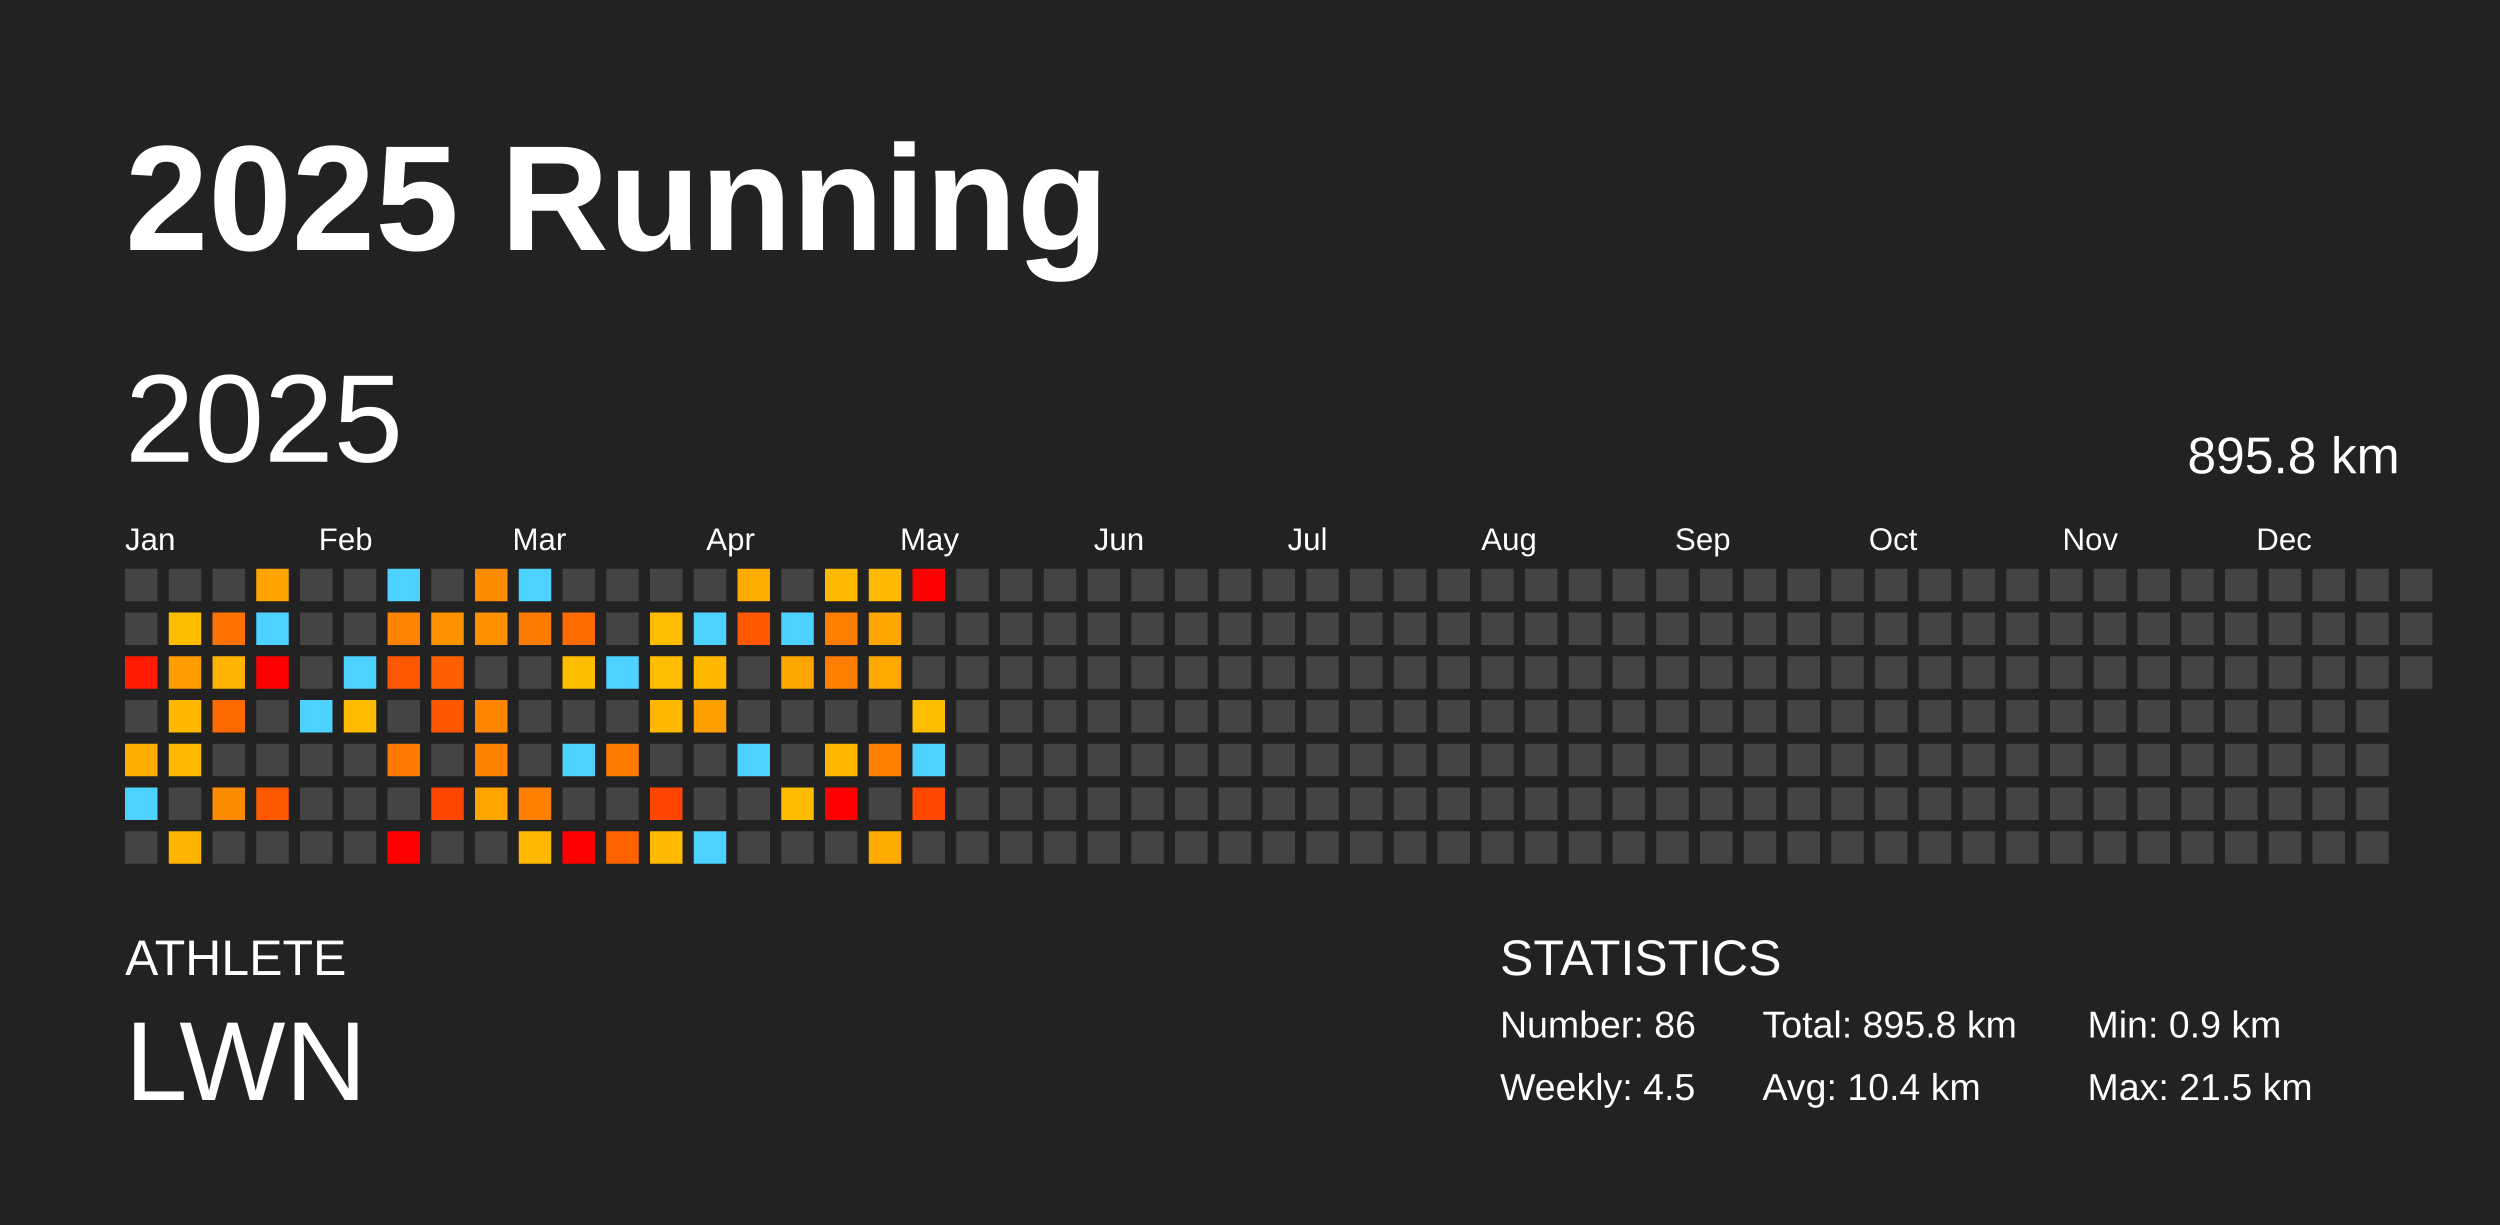
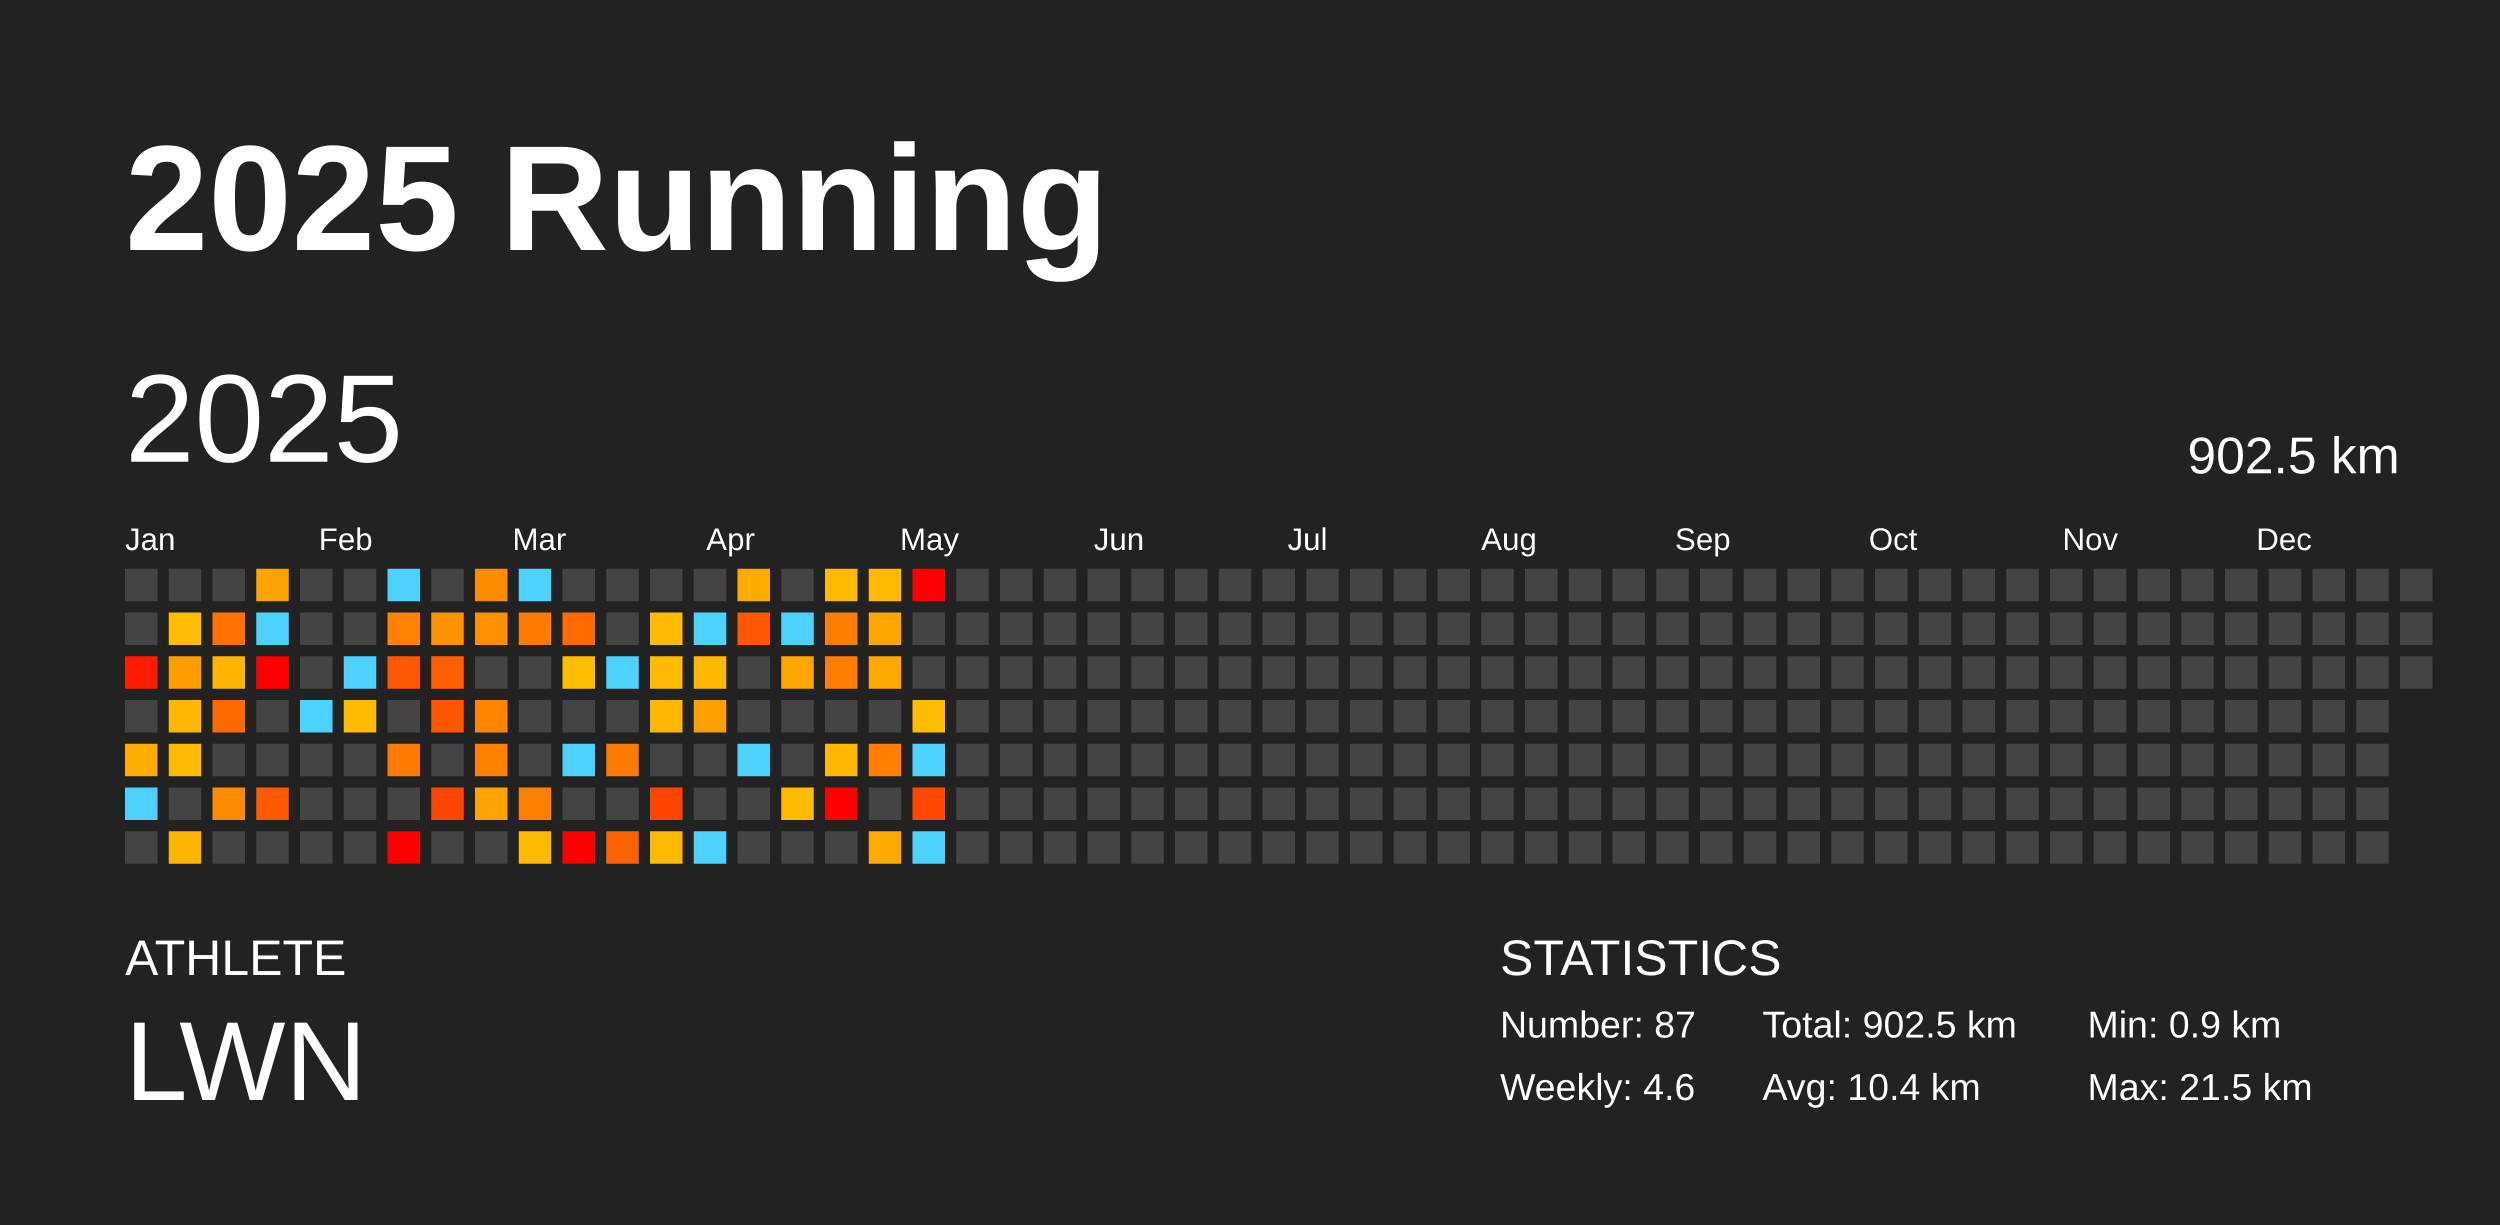
<svg xmlns="http://www.w3.org/2000/svg" baseProfile="full" height="98mm" version="1.1" viewBox="0,0,200,98" width="200mm">
  <defs />
  <rect fill="#222222" height="98" width="200" x="0" y="0" />
  <text fill="#FFFFFF" style="font-size:12px; font-family:Arial; font-weight:bold;" x="10" y="20">2025 Running</text>
  <text fill="#FFFFFF" style="font-size:4px; font-family:Arial" x="10" y="78">ATHLETE</text>
  <text fill="#FFFFFF" style="font-size:9px; font-family:Arial" x="10" y="88">LWN</text>
  <text fill="#FFFFFF" style="font-size:4px; font-family:Arial" x="120" y="78">STATISTICS</text>
-   <text fill="#FFFFFF" style="font-size:3px; font-family:Arial" x="120" y="83">Number: 86</text>
-   <text fill="#FFFFFF" style="font-size:3px; font-family:Arial" x="120" y="88">Weekly: 4.5</text>
-   <text fill="#FFFFFF" style="font-size:3px; font-family:Arial" x="141" y="83">Total: 895.8 km</text>
+   <text fill="#FFFFFF" style="font-size:3px; font-family:Arial" x="120" y="83">Number: 87</text>
+   <text fill="#FFFFFF" style="font-size:3px; font-family:Arial" x="120" y="88">Weekly: 4.6</text>
+   <text fill="#FFFFFF" style="font-size:3px; font-family:Arial" x="141" y="83">Total: 902.5 km</text>
  <text fill="#FFFFFF" style="font-size:3px; font-family:Arial" x="141" y="88">Avg: 10.4 km</text>
  <text fill="#FFFFFF" style="font-size:3px; font-family:Arial" x="167" y="83">Min: 0.9 km</text>
  <text fill="#FFFFFF" style="font-size:3px; font-family:Arial" x="167" y="88">Max: 21.5 km</text>
  <text dominant-baseline="hanging" fill="#FFFFFF" style="font-size:10.0px; font-family:Arial;" x="10" y="30">2025</text>
-   <text dominant-baseline="hanging" fill="#FFFFFF" style="font-size:4.125px; font-family:Arial;" x="175" y="35">895.8 km</text>
+   <text dominant-baseline="hanging" fill="#FFFFFF" style="font-size:4.125px; font-family:Arial;" x="175" y="35">902.5 km</text>
  <text fill="#FFFFFF" style="font-size:2.5px; font-family:Arial" x="10.0" y="44">Jan</text>
  <text fill="#FFFFFF" style="font-size:2.5px; font-family:Arial" x="25.5" y="44">Feb</text>
  <text fill="#FFFFFF" style="font-size:2.5px; font-family:Arial" x="41.0" y="44">Mar</text>
  <text fill="#FFFFFF" style="font-size:2.5px; font-family:Arial" x="56.5" y="44">Apr</text>
  <text fill="#FFFFFF" style="font-size:2.5px; font-family:Arial" x="72.0" y="44">May</text>
  <text fill="#FFFFFF" style="font-size:2.5px; font-family:Arial" x="87.5" y="44">Jun</text>
  <text fill="#FFFFFF" style="font-size:2.5px; font-family:Arial" x="103.0" y="44">Jul</text>
  <text fill="#FFFFFF" style="font-size:2.5px; font-family:Arial" x="118.5" y="44">Aug</text>
  <text fill="#FFFFFF" style="font-size:2.5px; font-family:Arial" x="134.0" y="44">Sep</text>
  <text fill="#FFFFFF" style="font-size:2.5px; font-family:Arial" x="149.5" y="44">Oct</text>
  <text fill="#FFFFFF" style="font-size:2.5px; font-family:Arial" x="165.0" y="44">Nov</text>
  <text fill="#FFFFFF" style="font-size:2.5px; font-family:Arial" x="180.5" y="44">Dec</text>
  <rect fill="#444444" height="2.6" width="2.6" x="10.0" y="45.5" />
  <rect fill="#444444" height="2.6" width="2.6" x="10.0" y="49.0" />
  <rect fill="#ff1b00" height="2.6" width="2.6" x="10.0" y="52.5" />
  <rect fill="#444444" height="2.6" width="2.6" x="10.0" y="56.0" />
  <rect fill="#ffad00" height="2.6" width="2.6" x="10.0" y="59.5" />
  <rect fill="#4dd2ff" height="2.6" width="2.6" x="10.0" y="63.0" />
  <rect fill="#444444" height="2.6" width="2.6" x="10.0" y="66.5" />
  <rect fill="#444444" height="2.6" width="2.6" x="13.5" y="45.5" />
  <rect fill="#ffbd00" height="2.6" width="2.6" x="13.5" y="49.0" />
  <rect fill="#ff9c00" height="2.6" width="2.6" x="13.5" y="52.5" />
  <rect fill="#ffb700" height="2.6" width="2.6" x="13.5" y="56.0" />
  <rect fill="#ffb900" height="2.6" width="2.6" x="13.5" y="59.5" />
  <rect fill="#444444" height="2.6" width="2.6" x="13.5" y="63.0" />
  <rect fill="#ffb400" height="2.6" width="2.6" x="13.5" y="66.5" />
  <rect fill="#444444" height="2.6" width="2.6" x="17.0" y="45.5" />
  <rect fill="#ff7200" height="2.6" width="2.6" x="17.0" y="49.0" />
  <rect fill="#ffb500" height="2.6" width="2.6" x="17.0" y="52.5" />
  <rect fill="#ff6a00" height="2.6" width="2.6" x="17.0" y="56.0" />
  <rect fill="#444444" height="2.6" width="2.6" x="17.0" y="59.5" />
  <rect fill="#ff8b00" height="2.6" width="2.6" x="17.0" y="63.0" />
  <rect fill="#444444" height="2.6" width="2.6" x="17.0" y="66.5" />
  <rect fill="#ffa300" height="2.6" width="2.6" x="20.5" y="45.5" />
  <rect fill="#4dd2ff" height="2.6" width="2.6" x="20.5" y="49.0" />
  <rect fill="red" height="2.6" width="2.6" x="20.5" y="52.5" />
  <rect fill="#444444" height="2.6" width="2.6" x="20.5" y="56.0" />
  <rect fill="#444444" height="2.6" width="2.6" x="20.5" y="59.5" />
  <rect fill="#ff5900" height="2.6" width="2.6" x="20.5" y="63.0" />
  <rect fill="#444444" height="2.6" width="2.6" x="20.5" y="66.5" />
  <rect fill="#444444" height="2.6" width="2.6" x="24.0" y="45.5" />
  <rect fill="#444444" height="2.6" width="2.6" x="24.0" y="49.0" />
  <rect fill="#444444" height="2.6" width="2.6" x="24.0" y="52.5" />
  <rect fill="#4dd2ff" height="2.6" width="2.6" x="24.0" y="56.0" />
  <rect fill="#444444" height="2.6" width="2.6" x="24.0" y="59.5" />
  <rect fill="#444444" height="2.6" width="2.6" x="24.0" y="63.0" />
  <rect fill="#444444" height="2.6" width="2.6" x="24.0" y="66.5" />
  <rect fill="#444444" height="2.6" width="2.6" x="27.5" y="45.5" />
  <rect fill="#444444" height="2.6" width="2.6" x="27.5" y="49.0" />
  <rect fill="#4dd2ff" height="2.6" width="2.6" x="27.5" y="52.5" />
  <rect fill="#ffbb00" height="2.6" width="2.6" x="27.5" y="56.0" />
  <rect fill="#444444" height="2.6" width="2.6" x="27.5" y="59.5" />
  <rect fill="#444444" height="2.6" width="2.6" x="27.5" y="63.0" />
  <rect fill="#444444" height="2.6" width="2.6" x="27.5" y="66.5" />
  <rect fill="#4dd2ff" height="2.6" width="2.6" x="31.0" y="45.5" />
  <rect fill="#ff8200" height="2.6" width="2.6" x="31.0" y="49.0" />
  <rect fill="#ff5800" height="2.6" width="2.6" x="31.0" y="52.5" />
  <rect fill="#444444" height="2.6" width="2.6" x="31.0" y="56.0" />
  <rect fill="#ff7a00" height="2.6" width="2.6" x="31.0" y="59.5" />
  <rect fill="#444444" height="2.6" width="2.6" x="31.0" y="63.0" />
  <rect fill="red" height="2.6" width="2.6" x="31.0" y="66.5" />
  <rect fill="#444444" height="2.6" width="2.6" x="34.5" y="45.5" />
  <rect fill="#ff9200" height="2.6" width="2.6" x="34.5" y="49.0" />
  <rect fill="#ff5f00" height="2.6" width="2.6" x="34.5" y="52.5" />
  <rect fill="#ff5700" height="2.6" width="2.6" x="34.5" y="56.0" />
  <rect fill="#444444" height="2.6" width="2.6" x="34.5" y="59.5" />
  <rect fill="#ff4600" height="2.6" width="2.6" x="34.5" y="63.0" />
  <rect fill="#444444" height="2.6" width="2.6" x="34.5" y="66.5" />
  <rect fill="#ff8c00" height="2.6" width="2.6" x="38.0" y="45.5" />
  <rect fill="#ff9000" height="2.6" width="2.6" x="38.0" y="49.0" />
  <rect fill="#444444" height="2.6" width="2.6" x="38.0" y="52.5" />
  <rect fill="#ff8500" height="2.6" width="2.6" x="38.0" y="56.0" />
  <rect fill="#ff8100" height="2.6" width="2.6" x="38.0" y="59.5" />
  <rect fill="#ffa400" height="2.6" width="2.6" x="38.0" y="63.0" />
  <rect fill="#444444" height="2.6" width="2.6" x="38.0" y="66.5" />
  <rect fill="#4dd2ff" height="2.6" width="2.6" x="41.5" y="45.5" />
  <rect fill="#ff7b00" height="2.6" width="2.6" x="41.5" y="49.0" />
  <rect fill="#444444" height="2.6" width="2.6" x="41.5" y="52.5" />
  <rect fill="#444444" height="2.6" width="2.6" x="41.5" y="56.0" />
  <rect fill="#444444" height="2.6" width="2.6" x="41.5" y="59.5" />
  <rect fill="#ff8000" height="2.6" width="2.6" x="41.5" y="63.0" />
  <rect fill="#ffb900" height="2.6" width="2.6" x="41.5" y="66.5" />
  <rect fill="#444444" height="2.6" width="2.6" x="45.0" y="45.5" />
  <rect fill="#ff6b00" height="2.6" width="2.6" x="45.0" y="49.0" />
  <rect fill="#ffbd00" height="2.6" width="2.6" x="45.0" y="52.5" />
  <rect fill="#444444" height="2.6" width="2.6" x="45.0" y="56.0" />
  <rect fill="#4dd2ff" height="2.6" width="2.6" x="45.0" y="59.5" />
  <rect fill="#444444" height="2.6" width="2.6" x="45.0" y="63.0" />
  <rect fill="red" height="2.6" width="2.6" x="45.0" y="66.5" />
  <rect fill="#444444" height="2.6" width="2.6" x="48.5" y="45.5" />
  <rect fill="#444444" height="2.6" width="2.6" x="48.5" y="49.0" />
  <rect fill="#4dd2ff" height="2.6" width="2.6" x="48.5" y="52.5" />
  <rect fill="#444444" height="2.6" width="2.6" x="48.5" y="56.0" />
  <rect fill="#ff7b00" height="2.6" width="2.6" x="48.5" y="59.5" />
  <rect fill="#444444" height="2.6" width="2.6" x="48.5" y="63.0" />
  <rect fill="#ff6300" height="2.6" width="2.6" x="48.5" y="66.5" />
  <rect fill="#444444" height="2.6" width="2.6" x="52.0" y="45.5" />
  <rect fill="#ffbc00" height="2.6" width="2.6" x="52.0" y="49.0" />
  <rect fill="#ffbc00" height="2.6" width="2.6" x="52.0" y="52.5" />
  <rect fill="#ffb700" height="2.6" width="2.6" x="52.0" y="56.0" />
  <rect fill="#444444" height="2.6" width="2.6" x="52.0" y="59.5" />
  <rect fill="#ff4500" height="2.6" width="2.6" x="52.0" y="63.0" />
  <rect fill="#ffb900" height="2.6" width="2.6" x="52.0" y="66.5" />
  <rect fill="#444444" height="2.6" width="2.6" x="55.5" y="45.5" />
  <rect fill="#4dd2ff" height="2.6" width="2.6" x="55.5" y="49.0" />
  <rect fill="#ffb800" height="2.6" width="2.6" x="55.5" y="52.5" />
  <rect fill="#ff9f00" height="2.6" width="2.6" x="55.5" y="56.0" />
  <rect fill="#444444" height="2.6" width="2.6" x="55.5" y="59.5" />
  <rect fill="#444444" height="2.6" width="2.6" x="55.5" y="63.0" />
  <rect fill="#4dd2ff" height="2.6" width="2.6" x="55.5" y="66.5" />
  <rect fill="#ffab00" height="2.6" width="2.6" x="59.0" y="45.5" />
  <rect fill="#ff5800" height="2.6" width="2.6" x="59.0" y="49.0" />
  <rect fill="#444444" height="2.6" width="2.6" x="59.0" y="52.5" />
  <rect fill="#444444" height="2.6" width="2.6" x="59.0" y="56.0" />
  <rect fill="#4dd2ff" height="2.6" width="2.6" x="59.0" y="59.5" />
  <rect fill="#444444" height="2.6" width="2.6" x="59.0" y="63.0" />
  <rect fill="#444444" height="2.6" width="2.6" x="59.0" y="66.5" />
  <rect fill="#444444" height="2.6" width="2.6" x="62.5" y="45.5" />
  <rect fill="#4dd2ff" height="2.6" width="2.6" x="62.5" y="49.0" />
  <rect fill="#ffa500" height="2.6" width="2.6" x="62.5" y="52.5" />
  <rect fill="#444444" height="2.6" width="2.6" x="62.5" y="56.0" />
  <rect fill="#444444" height="2.6" width="2.6" x="62.5" y="59.5" />
  <rect fill="#ffbb00" height="2.6" width="2.6" x="62.5" y="63.0" />
  <rect fill="#444444" height="2.6" width="2.6" x="62.5" y="66.5" />
  <rect fill="#ffb900" height="2.6" width="2.6" x="66.0" y="45.5" />
  <rect fill="#ff7d00" height="2.6" width="2.6" x="66.0" y="49.0" />
  <rect fill="#ff7d00" height="2.6" width="2.6" x="66.0" y="52.5" />
  <rect fill="#444444" height="2.6" width="2.6" x="66.0" y="56.0" />
  <rect fill="#ffb700" height="2.6" width="2.6" x="66.0" y="59.5" />
  <rect fill="red" height="2.6" width="2.6" x="66.0" y="63.0" />
  <rect fill="#444444" height="2.6" width="2.6" x="66.0" y="66.5" />
  <rect fill="#ffb900" height="2.6" width="2.6" x="69.5" y="45.5" />
  <rect fill="#ffa600" height="2.6" width="2.6" x="69.5" y="49.0" />
  <rect fill="#ffa900" height="2.6" width="2.6" x="69.5" y="52.5" />
  <rect fill="#444444" height="2.6" width="2.6" x="69.5" y="56.0" />
  <rect fill="#ff7f00" height="2.6" width="2.6" x="69.5" y="59.5" />
  <rect fill="#444444" height="2.6" width="2.6" x="69.5" y="63.0" />
  <rect fill="#ffaa00" height="2.6" width="2.6" x="69.5" y="66.5" />
  <rect fill="red" height="2.6" width="2.6" x="73.0" y="45.5" />
  <rect fill="#444444" height="2.6" width="2.6" x="73.0" y="49.0" />
  <rect fill="#444444" height="2.6" width="2.6" x="73.0" y="52.5" />
  <rect fill="#ffbd00" height="2.6" width="2.6" x="73.0" y="56.0" />
  <rect fill="#4dd2ff" height="2.6" width="2.6" x="73.0" y="59.5" />
  <rect fill="#ff4700" height="2.6" width="2.6" x="73.0" y="63.0" />
-   <rect fill="#444444" height="2.6" width="2.6" x="73.0" y="66.5" />
+   <rect fill="#4dd2ff" height="2.6" width="2.6" x="73.0" y="66.5" />
  <rect fill="#444444" height="2.6" width="2.6" x="76.5" y="45.5" />
  <rect fill="#444444" height="2.6" width="2.6" x="76.5" y="49.0" />
  <rect fill="#444444" height="2.6" width="2.6" x="76.5" y="52.5" />
  <rect fill="#444444" height="2.6" width="2.6" x="76.5" y="56.0" />
  <rect fill="#444444" height="2.6" width="2.6" x="76.5" y="59.5" />
  <rect fill="#444444" height="2.6" width="2.6" x="76.5" y="63.0" />
  <rect fill="#444444" height="2.6" width="2.6" x="76.5" y="66.5" />
  <rect fill="#444444" height="2.6" width="2.6" x="80.0" y="45.5" />
  <rect fill="#444444" height="2.6" width="2.6" x="80.0" y="49.0" />
  <rect fill="#444444" height="2.6" width="2.6" x="80.0" y="52.5" />
  <rect fill="#444444" height="2.6" width="2.6" x="80.0" y="56.0" />
  <rect fill="#444444" height="2.6" width="2.6" x="80.0" y="59.5" />
  <rect fill="#444444" height="2.6" width="2.6" x="80.0" y="63.0" />
  <rect fill="#444444" height="2.6" width="2.6" x="80.0" y="66.5" />
  <rect fill="#444444" height="2.6" width="2.6" x="83.5" y="45.5" />
  <rect fill="#444444" height="2.6" width="2.6" x="83.5" y="49.0" />
  <rect fill="#444444" height="2.6" width="2.6" x="83.5" y="52.5" />
  <rect fill="#444444" height="2.6" width="2.6" x="83.5" y="56.0" />
  <rect fill="#444444" height="2.6" width="2.6" x="83.5" y="59.5" />
  <rect fill="#444444" height="2.6" width="2.6" x="83.5" y="63.0" />
  <rect fill="#444444" height="2.6" width="2.6" x="83.5" y="66.5" />
  <rect fill="#444444" height="2.6" width="2.6" x="87.0" y="45.5" />
  <rect fill="#444444" height="2.6" width="2.6" x="87.0" y="49.0" />
  <rect fill="#444444" height="2.6" width="2.6" x="87.0" y="52.5" />
  <rect fill="#444444" height="2.6" width="2.6" x="87.0" y="56.0" />
  <rect fill="#444444" height="2.6" width="2.6" x="87.0" y="59.5" />
  <rect fill="#444444" height="2.6" width="2.6" x="87.0" y="63.0" />
  <rect fill="#444444" height="2.6" width="2.6" x="87.0" y="66.5" />
  <rect fill="#444444" height="2.6" width="2.6" x="90.5" y="45.5" />
  <rect fill="#444444" height="2.6" width="2.6" x="90.5" y="49.0" />
  <rect fill="#444444" height="2.6" width="2.6" x="90.5" y="52.5" />
  <rect fill="#444444" height="2.6" width="2.6" x="90.5" y="56.0" />
  <rect fill="#444444" height="2.6" width="2.6" x="90.5" y="59.5" />
  <rect fill="#444444" height="2.6" width="2.6" x="90.5" y="63.0" />
  <rect fill="#444444" height="2.6" width="2.6" x="90.5" y="66.5" />
  <rect fill="#444444" height="2.6" width="2.6" x="94.0" y="45.5" />
  <rect fill="#444444" height="2.6" width="2.6" x="94.0" y="49.0" />
  <rect fill="#444444" height="2.6" width="2.6" x="94.0" y="52.5" />
  <rect fill="#444444" height="2.6" width="2.6" x="94.0" y="56.0" />
  <rect fill="#444444" height="2.6" width="2.6" x="94.0" y="59.5" />
  <rect fill="#444444" height="2.6" width="2.6" x="94.0" y="63.0" />
  <rect fill="#444444" height="2.6" width="2.6" x="94.0" y="66.5" />
  <rect fill="#444444" height="2.6" width="2.6" x="97.5" y="45.5" />
  <rect fill="#444444" height="2.6" width="2.6" x="97.5" y="49.0" />
  <rect fill="#444444" height="2.6" width="2.6" x="97.5" y="52.5" />
  <rect fill="#444444" height="2.6" width="2.6" x="97.5" y="56.0" />
  <rect fill="#444444" height="2.6" width="2.6" x="97.5" y="59.5" />
  <rect fill="#444444" height="2.6" width="2.6" x="97.5" y="63.0" />
  <rect fill="#444444" height="2.6" width="2.6" x="97.5" y="66.5" />
  <rect fill="#444444" height="2.6" width="2.6" x="101.0" y="45.5" />
  <rect fill="#444444" height="2.6" width="2.6" x="101.0" y="49.0" />
  <rect fill="#444444" height="2.6" width="2.6" x="101.0" y="52.5" />
  <rect fill="#444444" height="2.6" width="2.6" x="101.0" y="56.0" />
  <rect fill="#444444" height="2.6" width="2.6" x="101.0" y="59.5" />
  <rect fill="#444444" height="2.6" width="2.6" x="101.0" y="63.0" />
  <rect fill="#444444" height="2.6" width="2.6" x="101.0" y="66.5" />
  <rect fill="#444444" height="2.6" width="2.6" x="104.5" y="45.5" />
  <rect fill="#444444" height="2.6" width="2.6" x="104.5" y="49.0" />
  <rect fill="#444444" height="2.6" width="2.6" x="104.5" y="52.5" />
  <rect fill="#444444" height="2.6" width="2.6" x="104.5" y="56.0" />
  <rect fill="#444444" height="2.6" width="2.6" x="104.5" y="59.5" />
  <rect fill="#444444" height="2.6" width="2.6" x="104.5" y="63.0" />
  <rect fill="#444444" height="2.6" width="2.6" x="104.5" y="66.5" />
  <rect fill="#444444" height="2.6" width="2.6" x="108.0" y="45.5" />
  <rect fill="#444444" height="2.6" width="2.6" x="108.0" y="49.0" />
  <rect fill="#444444" height="2.6" width="2.6" x="108.0" y="52.5" />
  <rect fill="#444444" height="2.6" width="2.6" x="108.0" y="56.0" />
  <rect fill="#444444" height="2.6" width="2.6" x="108.0" y="59.5" />
  <rect fill="#444444" height="2.6" width="2.6" x="108.0" y="63.0" />
  <rect fill="#444444" height="2.6" width="2.6" x="108.0" y="66.5" />
  <rect fill="#444444" height="2.6" width="2.6" x="111.5" y="45.5" />
  <rect fill="#444444" height="2.6" width="2.6" x="111.5" y="49.0" />
  <rect fill="#444444" height="2.6" width="2.6" x="111.5" y="52.5" />
  <rect fill="#444444" height="2.6" width="2.6" x="111.5" y="56.0" />
  <rect fill="#444444" height="2.6" width="2.6" x="111.5" y="59.5" />
  <rect fill="#444444" height="2.6" width="2.6" x="111.5" y="63.0" />
  <rect fill="#444444" height="2.6" width="2.6" x="111.5" y="66.5" />
  <rect fill="#444444" height="2.6" width="2.6" x="115.0" y="45.5" />
  <rect fill="#444444" height="2.6" width="2.6" x="115.0" y="49.0" />
  <rect fill="#444444" height="2.6" width="2.6" x="115.0" y="52.5" />
  <rect fill="#444444" height="2.6" width="2.6" x="115.0" y="56.0" />
  <rect fill="#444444" height="2.6" width="2.6" x="115.0" y="59.5" />
  <rect fill="#444444" height="2.6" width="2.6" x="115.0" y="63.0" />
  <rect fill="#444444" height="2.6" width="2.6" x="115.0" y="66.5" />
  <rect fill="#444444" height="2.6" width="2.6" x="118.5" y="45.5" />
  <rect fill="#444444" height="2.6" width="2.6" x="118.5" y="49.0" />
  <rect fill="#444444" height="2.6" width="2.6" x="118.5" y="52.5" />
  <rect fill="#444444" height="2.6" width="2.6" x="118.5" y="56.0" />
  <rect fill="#444444" height="2.6" width="2.6" x="118.5" y="59.5" />
  <rect fill="#444444" height="2.6" width="2.6" x="118.5" y="63.0" />
  <rect fill="#444444" height="2.6" width="2.6" x="118.5" y="66.5" />
  <rect fill="#444444" height="2.6" width="2.6" x="122.0" y="45.5" />
  <rect fill="#444444" height="2.6" width="2.6" x="122.0" y="49.0" />
  <rect fill="#444444" height="2.6" width="2.6" x="122.0" y="52.5" />
  <rect fill="#444444" height="2.6" width="2.6" x="122.0" y="56.0" />
  <rect fill="#444444" height="2.6" width="2.6" x="122.0" y="59.5" />
  <rect fill="#444444" height="2.6" width="2.6" x="122.0" y="63.0" />
  <rect fill="#444444" height="2.6" width="2.6" x="122.0" y="66.5" />
  <rect fill="#444444" height="2.6" width="2.6" x="125.5" y="45.5" />
  <rect fill="#444444" height="2.6" width="2.6" x="125.5" y="49.0" />
  <rect fill="#444444" height="2.6" width="2.6" x="125.5" y="52.5" />
  <rect fill="#444444" height="2.6" width="2.6" x="125.5" y="56.0" />
  <rect fill="#444444" height="2.6" width="2.6" x="125.5" y="59.5" />
  <rect fill="#444444" height="2.6" width="2.6" x="125.5" y="63.0" />
  <rect fill="#444444" height="2.6" width="2.6" x="125.5" y="66.5" />
  <rect fill="#444444" height="2.6" width="2.6" x="129.0" y="45.5" />
  <rect fill="#444444" height="2.6" width="2.6" x="129.0" y="49.0" />
  <rect fill="#444444" height="2.6" width="2.6" x="129.0" y="52.5" />
  <rect fill="#444444" height="2.6" width="2.6" x="129.0" y="56.0" />
  <rect fill="#444444" height="2.6" width="2.6" x="129.0" y="59.5" />
  <rect fill="#444444" height="2.6" width="2.6" x="129.0" y="63.0" />
  <rect fill="#444444" height="2.6" width="2.6" x="129.0" y="66.5" />
  <rect fill="#444444" height="2.6" width="2.6" x="132.5" y="45.5" />
  <rect fill="#444444" height="2.6" width="2.6" x="132.5" y="49.0" />
  <rect fill="#444444" height="2.6" width="2.6" x="132.5" y="52.5" />
  <rect fill="#444444" height="2.6" width="2.6" x="132.5" y="56.0" />
  <rect fill="#444444" height="2.6" width="2.6" x="132.5" y="59.5" />
  <rect fill="#444444" height="2.6" width="2.6" x="132.5" y="63.0" />
  <rect fill="#444444" height="2.6" width="2.6" x="132.5" y="66.5" />
  <rect fill="#444444" height="2.6" width="2.6" x="136.0" y="45.5" />
  <rect fill="#444444" height="2.6" width="2.6" x="136.0" y="49.0" />
  <rect fill="#444444" height="2.6" width="2.6" x="136.0" y="52.5" />
  <rect fill="#444444" height="2.6" width="2.6" x="136.0" y="56.0" />
  <rect fill="#444444" height="2.6" width="2.6" x="136.0" y="59.5" />
  <rect fill="#444444" height="2.6" width="2.6" x="136.0" y="63.0" />
  <rect fill="#444444" height="2.6" width="2.6" x="136.0" y="66.5" />
  <rect fill="#444444" height="2.6" width="2.6" x="139.5" y="45.5" />
  <rect fill="#444444" height="2.6" width="2.6" x="139.5" y="49.0" />
  <rect fill="#444444" height="2.6" width="2.6" x="139.5" y="52.5" />
  <rect fill="#444444" height="2.6" width="2.6" x="139.5" y="56.0" />
  <rect fill="#444444" height="2.6" width="2.6" x="139.5" y="59.5" />
  <rect fill="#444444" height="2.6" width="2.6" x="139.5" y="63.0" />
  <rect fill="#444444" height="2.6" width="2.6" x="139.5" y="66.5" />
  <rect fill="#444444" height="2.6" width="2.6" x="143.0" y="45.5" />
  <rect fill="#444444" height="2.6" width="2.6" x="143.0" y="49.0" />
  <rect fill="#444444" height="2.6" width="2.6" x="143.0" y="52.5" />
  <rect fill="#444444" height="2.6" width="2.6" x="143.0" y="56.0" />
  <rect fill="#444444" height="2.6" width="2.6" x="143.0" y="59.5" />
  <rect fill="#444444" height="2.6" width="2.6" x="143.0" y="63.0" />
  <rect fill="#444444" height="2.6" width="2.6" x="143.0" y="66.5" />
  <rect fill="#444444" height="2.6" width="2.6" x="146.5" y="45.5" />
  <rect fill="#444444" height="2.6" width="2.6" x="146.5" y="49.0" />
  <rect fill="#444444" height="2.6" width="2.6" x="146.5" y="52.5" />
  <rect fill="#444444" height="2.6" width="2.6" x="146.5" y="56.0" />
  <rect fill="#444444" height="2.6" width="2.6" x="146.5" y="59.5" />
  <rect fill="#444444" height="2.6" width="2.6" x="146.5" y="63.0" />
  <rect fill="#444444" height="2.6" width="2.6" x="146.5" y="66.5" />
  <rect fill="#444444" height="2.6" width="2.6" x="150.0" y="45.5" />
  <rect fill="#444444" height="2.6" width="2.6" x="150.0" y="49.0" />
  <rect fill="#444444" height="2.6" width="2.6" x="150.0" y="52.5" />
  <rect fill="#444444" height="2.6" width="2.6" x="150.0" y="56.0" />
  <rect fill="#444444" height="2.6" width="2.6" x="150.0" y="59.5" />
  <rect fill="#444444" height="2.6" width="2.6" x="150.0" y="63.0" />
  <rect fill="#444444" height="2.6" width="2.6" x="150.0" y="66.5" />
  <rect fill="#444444" height="2.6" width="2.6" x="153.5" y="45.5" />
  <rect fill="#444444" height="2.6" width="2.6" x="153.5" y="49.0" />
  <rect fill="#444444" height="2.6" width="2.6" x="153.5" y="52.5" />
  <rect fill="#444444" height="2.6" width="2.6" x="153.5" y="56.0" />
  <rect fill="#444444" height="2.6" width="2.6" x="153.5" y="59.5" />
  <rect fill="#444444" height="2.6" width="2.6" x="153.5" y="63.0" />
  <rect fill="#444444" height="2.6" width="2.6" x="153.5" y="66.5" />
  <rect fill="#444444" height="2.6" width="2.6" x="157.0" y="45.5" />
  <rect fill="#444444" height="2.6" width="2.6" x="157.0" y="49.0" />
  <rect fill="#444444" height="2.6" width="2.6" x="157.0" y="52.5" />
  <rect fill="#444444" height="2.6" width="2.6" x="157.0" y="56.0" />
  <rect fill="#444444" height="2.6" width="2.6" x="157.0" y="59.5" />
  <rect fill="#444444" height="2.6" width="2.6" x="157.0" y="63.0" />
  <rect fill="#444444" height="2.6" width="2.6" x="157.0" y="66.5" />
  <rect fill="#444444" height="2.6" width="2.6" x="160.5" y="45.5" />
  <rect fill="#444444" height="2.6" width="2.6" x="160.5" y="49.0" />
  <rect fill="#444444" height="2.6" width="2.6" x="160.5" y="52.5" />
  <rect fill="#444444" height="2.6" width="2.6" x="160.5" y="56.0" />
  <rect fill="#444444" height="2.6" width="2.6" x="160.5" y="59.5" />
  <rect fill="#444444" height="2.6" width="2.6" x="160.5" y="63.0" />
  <rect fill="#444444" height="2.6" width="2.6" x="160.5" y="66.5" />
  <rect fill="#444444" height="2.6" width="2.6" x="164.0" y="45.5" />
  <rect fill="#444444" height="2.6" width="2.6" x="164.0" y="49.0" />
  <rect fill="#444444" height="2.6" width="2.6" x="164.0" y="52.5" />
  <rect fill="#444444" height="2.6" width="2.6" x="164.0" y="56.0" />
  <rect fill="#444444" height="2.6" width="2.6" x="164.0" y="59.5" />
  <rect fill="#444444" height="2.6" width="2.6" x="164.0" y="63.0" />
  <rect fill="#444444" height="2.6" width="2.6" x="164.0" y="66.5" />
  <rect fill="#444444" height="2.6" width="2.6" x="167.5" y="45.5" />
  <rect fill="#444444" height="2.6" width="2.6" x="167.5" y="49.0" />
  <rect fill="#444444" height="2.6" width="2.6" x="167.5" y="52.5" />
  <rect fill="#444444" height="2.6" width="2.6" x="167.5" y="56.0" />
  <rect fill="#444444" height="2.6" width="2.6" x="167.5" y="59.5" />
  <rect fill="#444444" height="2.6" width="2.6" x="167.5" y="63.0" />
  <rect fill="#444444" height="2.6" width="2.6" x="167.5" y="66.5" />
  <rect fill="#444444" height="2.6" width="2.6" x="171.0" y="45.5" />
  <rect fill="#444444" height="2.6" width="2.6" x="171.0" y="49.0" />
  <rect fill="#444444" height="2.6" width="2.6" x="171.0" y="52.5" />
  <rect fill="#444444" height="2.6" width="2.6" x="171.0" y="56.0" />
  <rect fill="#444444" height="2.6" width="2.6" x="171.0" y="59.5" />
  <rect fill="#444444" height="2.6" width="2.6" x="171.0" y="63.0" />
  <rect fill="#444444" height="2.6" width="2.6" x="171.0" y="66.5" />
  <rect fill="#444444" height="2.6" width="2.6" x="174.5" y="45.5" />
  <rect fill="#444444" height="2.6" width="2.6" x="174.5" y="49.0" />
  <rect fill="#444444" height="2.6" width="2.6" x="174.5" y="52.5" />
  <rect fill="#444444" height="2.6" width="2.6" x="174.5" y="56.0" />
  <rect fill="#444444" height="2.6" width="2.6" x="174.5" y="59.5" />
  <rect fill="#444444" height="2.6" width="2.6" x="174.5" y="63.0" />
  <rect fill="#444444" height="2.6" width="2.6" x="174.5" y="66.5" />
  <rect fill="#444444" height="2.6" width="2.6" x="178.0" y="45.5" />
  <rect fill="#444444" height="2.6" width="2.6" x="178.0" y="49.0" />
  <rect fill="#444444" height="2.6" width="2.6" x="178.0" y="52.5" />
  <rect fill="#444444" height="2.6" width="2.6" x="178.0" y="56.0" />
  <rect fill="#444444" height="2.6" width="2.6" x="178.0" y="59.5" />
  <rect fill="#444444" height="2.6" width="2.6" x="178.0" y="63.0" />
  <rect fill="#444444" height="2.6" width="2.6" x="178.0" y="66.5" />
  <rect fill="#444444" height="2.6" width="2.6" x="181.5" y="45.5" />
  <rect fill="#444444" height="2.6" width="2.6" x="181.5" y="49.0" />
  <rect fill="#444444" height="2.6" width="2.6" x="181.5" y="52.5" />
  <rect fill="#444444" height="2.6" width="2.6" x="181.5" y="56.0" />
  <rect fill="#444444" height="2.6" width="2.6" x="181.5" y="59.5" />
  <rect fill="#444444" height="2.6" width="2.6" x="181.5" y="63.0" />
  <rect fill="#444444" height="2.6" width="2.6" x="181.5" y="66.5" />
  <rect fill="#444444" height="2.6" width="2.6" x="185.0" y="45.5" />
  <rect fill="#444444" height="2.6" width="2.6" x="185.0" y="49.0" />
  <rect fill="#444444" height="2.6" width="2.6" x="185.0" y="52.5" />
  <rect fill="#444444" height="2.6" width="2.6" x="185.0" y="56.0" />
  <rect fill="#444444" height="2.6" width="2.6" x="185.0" y="59.5" />
  <rect fill="#444444" height="2.6" width="2.6" x="185.0" y="63.0" />
  <rect fill="#444444" height="2.6" width="2.6" x="185.0" y="66.5" />
  <rect fill="#444444" height="2.6" width="2.6" x="188.5" y="45.5" />
  <rect fill="#444444" height="2.6" width="2.6" x="188.5" y="49.0" />
  <rect fill="#444444" height="2.6" width="2.6" x="188.5" y="52.5" />
  <rect fill="#444444" height="2.6" width="2.6" x="188.5" y="56.0" />
  <rect fill="#444444" height="2.6" width="2.6" x="188.5" y="59.5" />
  <rect fill="#444444" height="2.6" width="2.6" x="188.5" y="63.0" />
  <rect fill="#444444" height="2.6" width="2.6" x="188.5" y="66.5" />
  <rect fill="#444444" height="2.6" width="2.6" x="192.0" y="45.5" />
  <rect fill="#444444" height="2.6" width="2.6" x="192.0" y="49.0" />
  <rect fill="#444444" height="2.6" width="2.6" x="192.0" y="52.5" />
</svg>
